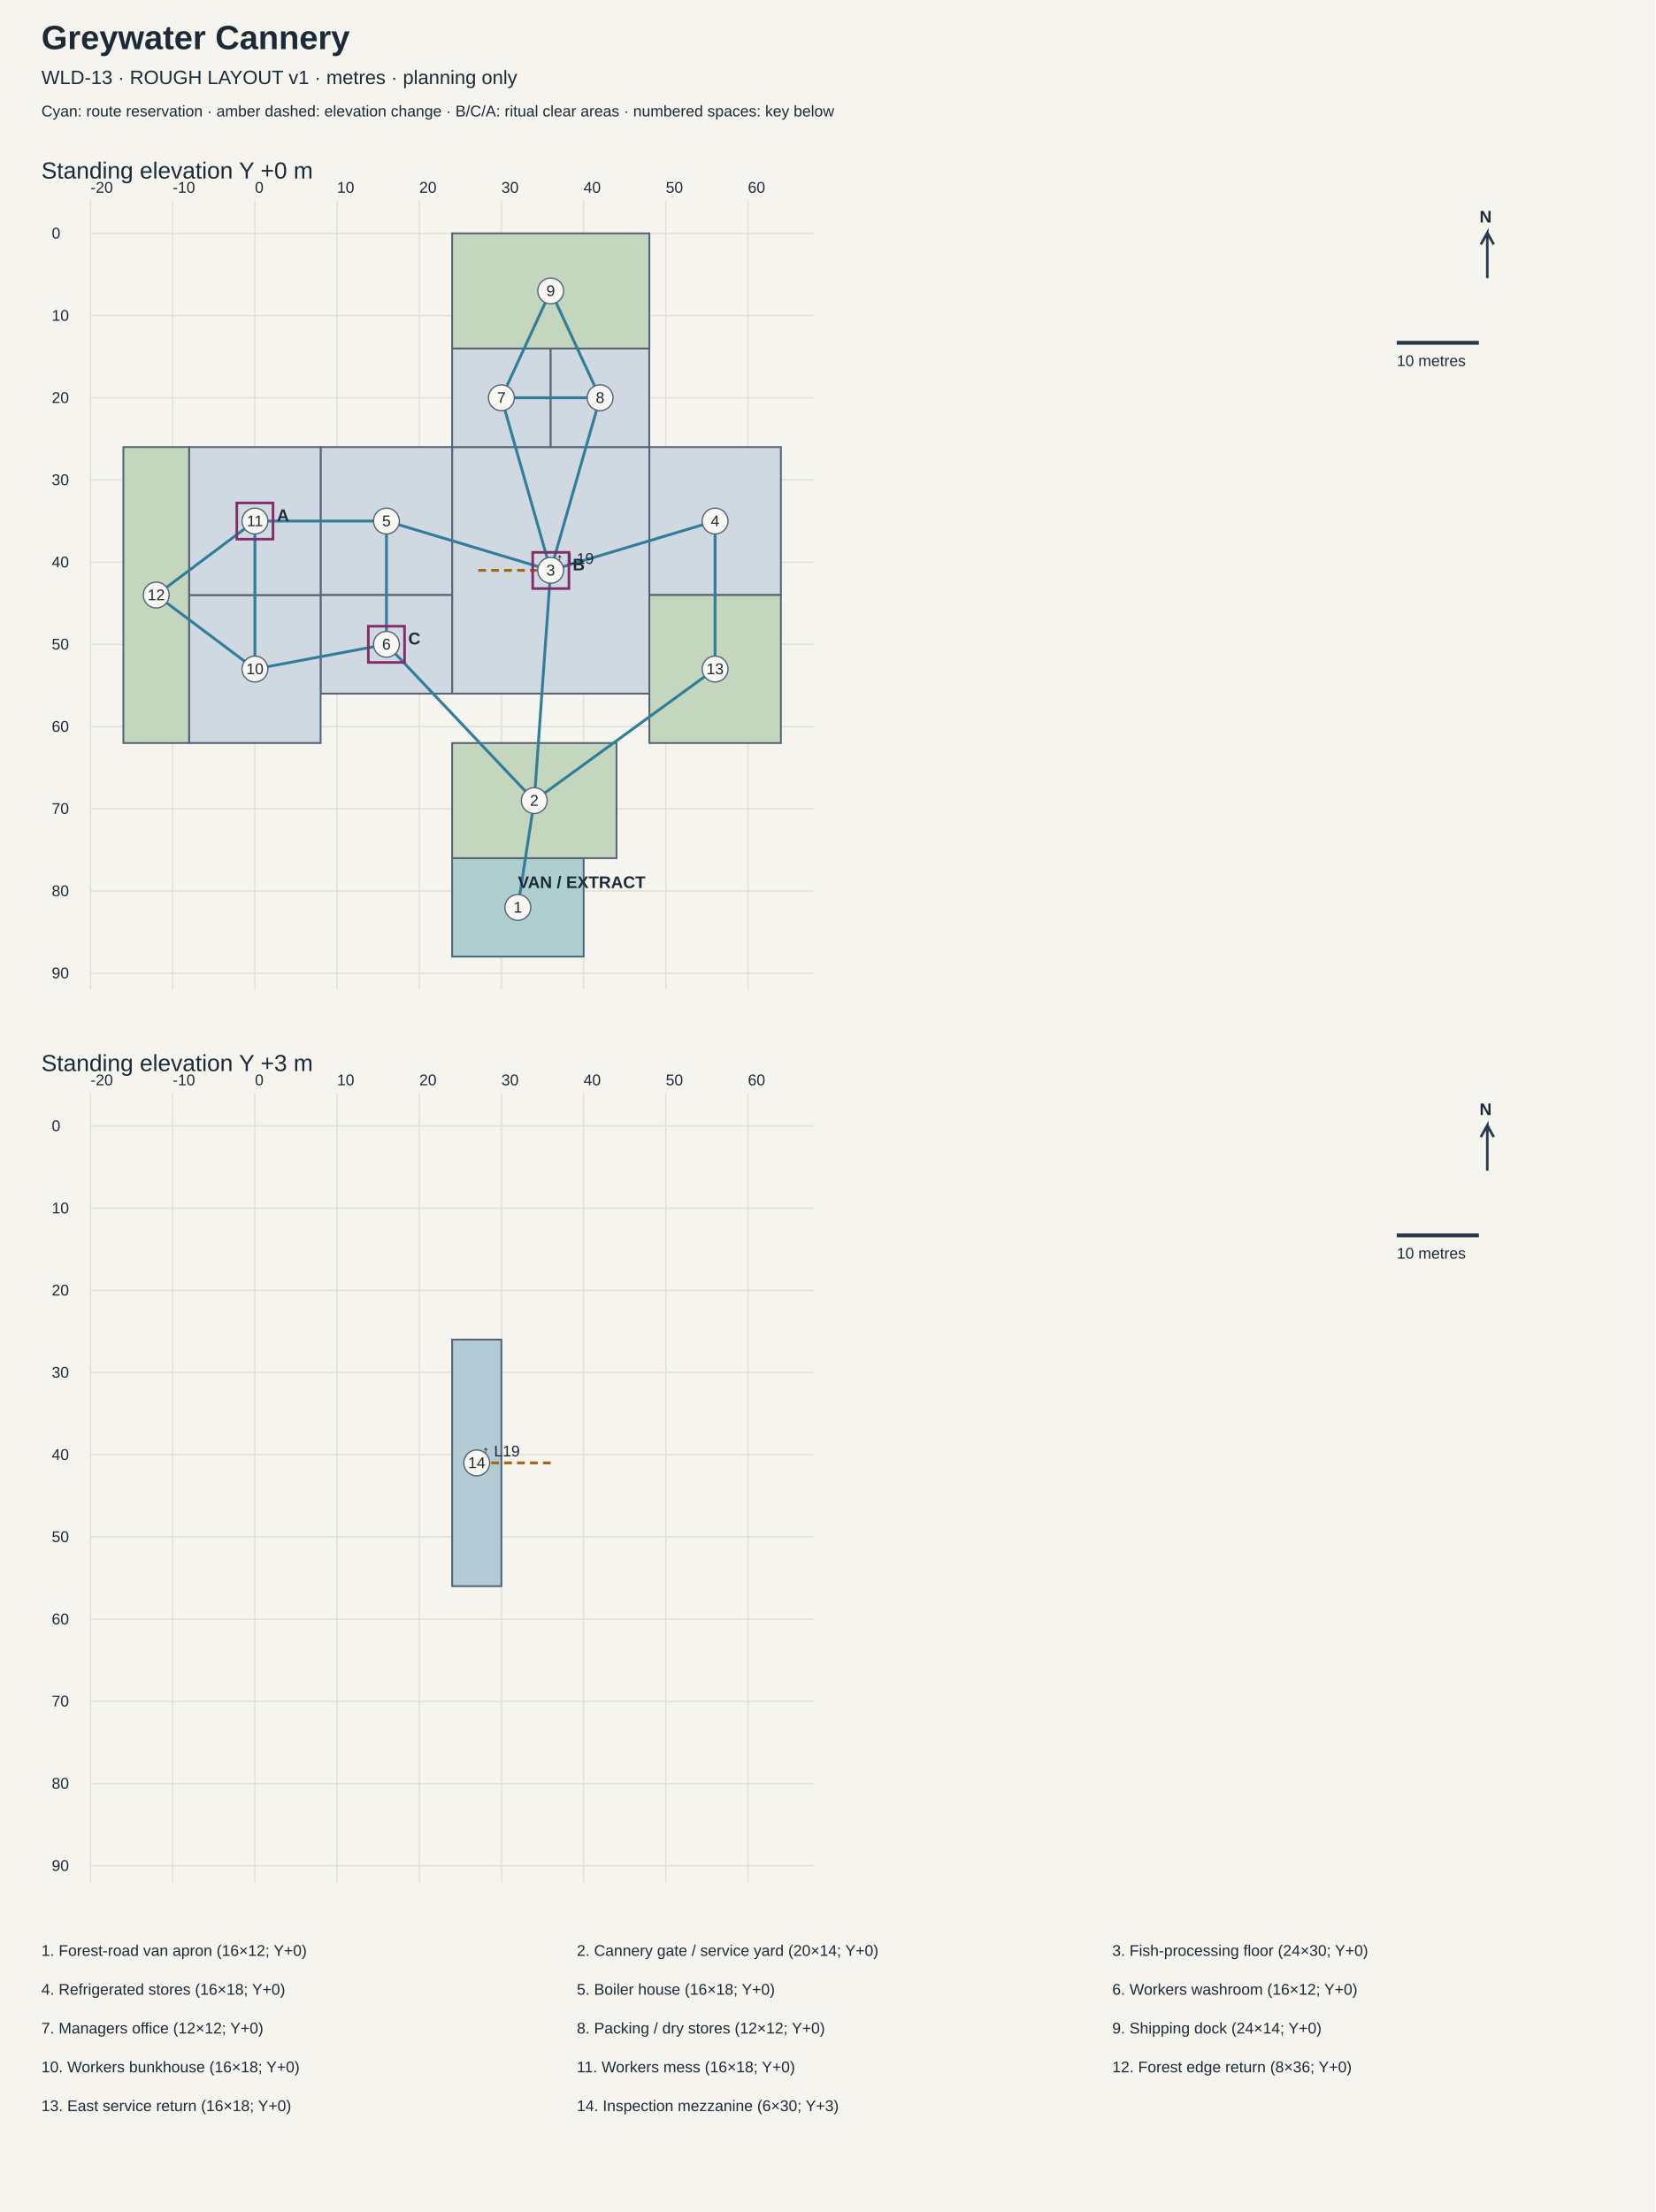
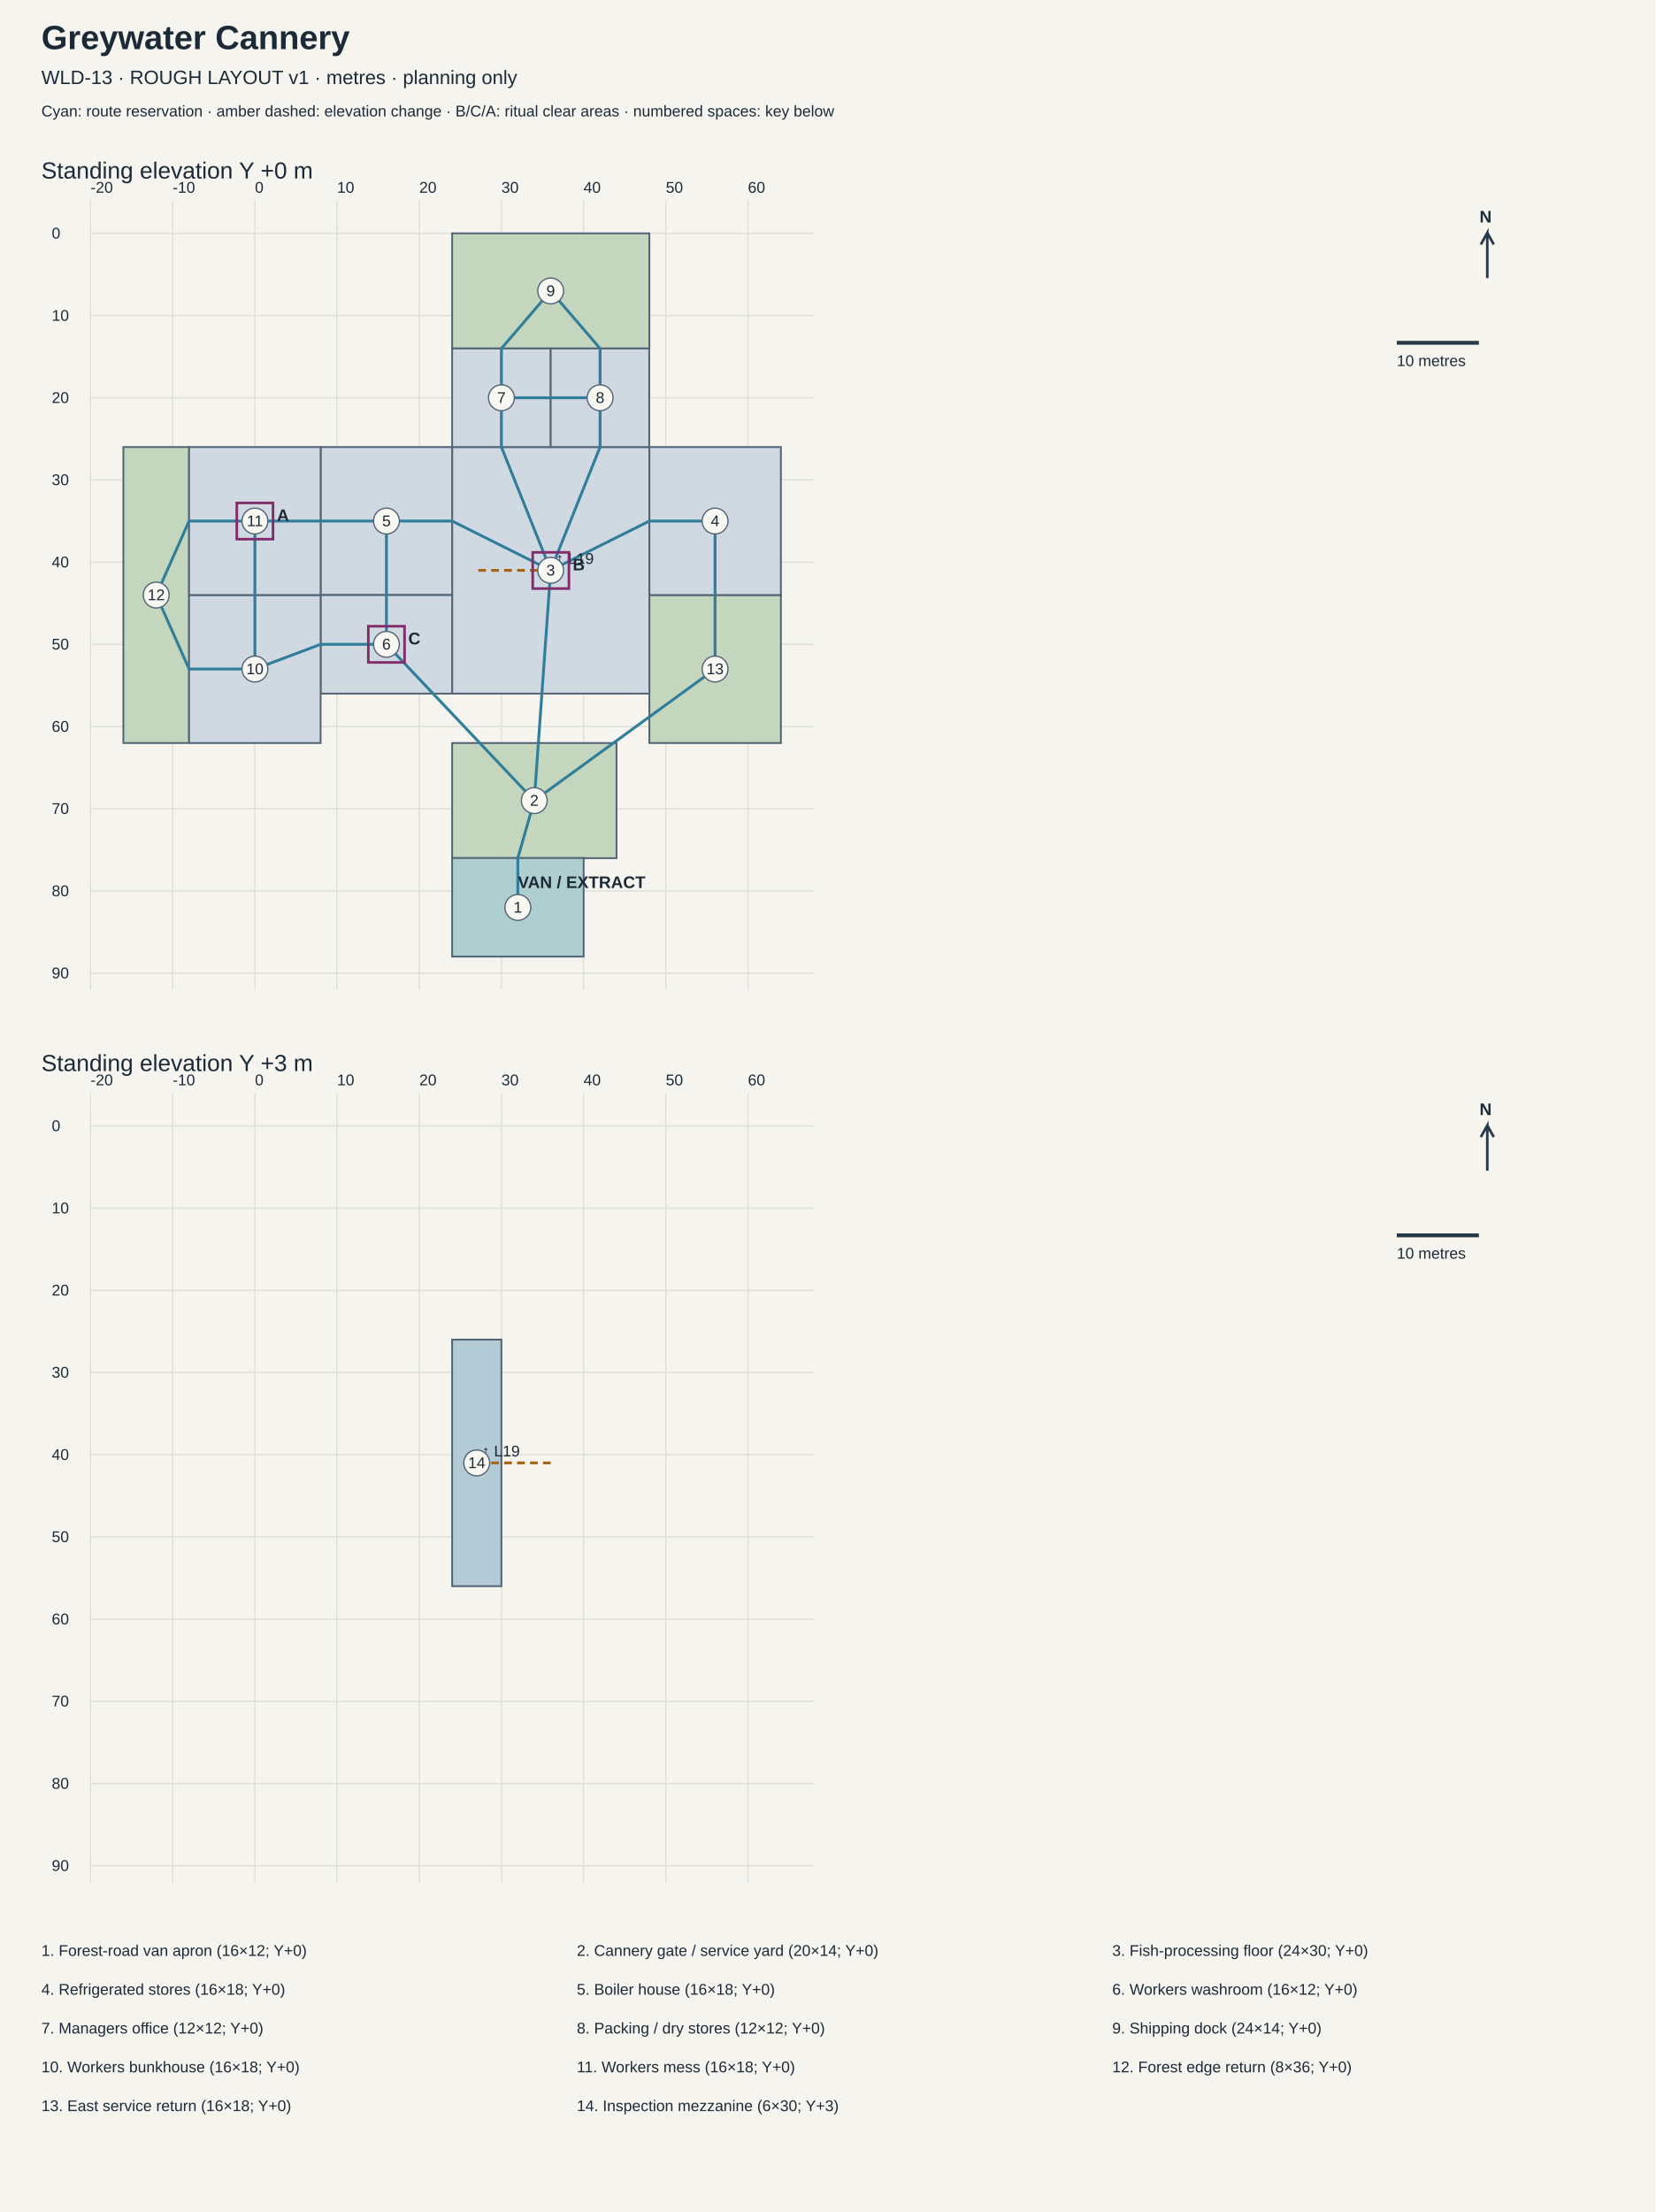
<svg xmlns="http://www.w3.org/2000/svg" width="1280" height="1710" viewBox="0 0 1280 1710">
  <style>text{font-family:Arial,sans-serif;fill:#1c2a37}.small{font-size:12px}.label{font-size:13px;font-weight:bold}.title{font-size:26px;font-weight:bold}</style>
  <rect width="100%" height="100%" fill="#f5f4ef" />
  <text x="32" y="38" class="title">Greywater Cannery</text>
  <text x="32" y="65" font-size="15">WLD-13 · ROUGH LAYOUT v1 · metres · planning only</text>
  <text x="32" y="90" class="small">Cyan: route reservation · amber dashed: elevation change · B/C/A: ritual clear areas · numbered spaces: key below</text>
  <text x="32" y="138.0" font-size="18">Standing elevation Y +0 m</text>
  <path d="M70.0,155.0 v610.0" stroke="#dfdfd8" />
  <text x="70.0" y="149.0" class="small">-20</text>
  <path d="M133.5,155.0 v610.0" stroke="#dfdfd8" />
  <text x="133.5" y="149.0" class="small">-10</text>
  <path d="M197.1,155.0 v610.0" stroke="#dfdfd8" />
  <text x="197.1" y="149.0" class="small">0</text>
  <path d="M260.6,155.0 v610.0" stroke="#dfdfd8" />
  <text x="260.6" y="149.0" class="small">10</text>
  <path d="M324.2,155.0 v610.0" stroke="#dfdfd8" />
  <text x="324.2" y="149.0" class="small">20</text>
  <path d="M387.7,155.0 v610.0" stroke="#dfdfd8" />
  <text x="387.7" y="149.0" class="small">30</text>
  <path d="M451.2,155.0 v610.0" stroke="#dfdfd8" />
  <text x="451.2" y="149.0" class="small">40</text>
  <path d="M514.8,155.0 v610.0" stroke="#dfdfd8" />
  <text x="514.8" y="149.0" class="small">50</text>
  <path d="M578.3,155.0 v610.0" stroke="#dfdfd8" />
  <text x="578.3" y="149.0" class="small">60</text>
  <path d="M70.0,180.4 h559.2" stroke="#dfdfd8" />
  <text x="40.0" y="184.4" class="small">0</text>
  <path d="M70.0,244.0 h559.2" stroke="#dfdfd8" />
  <text x="40.0" y="248.0" class="small">10</text>
  <path d="M70.0,307.5 h559.2" stroke="#dfdfd8" />
  <text x="40.0" y="311.5" class="small">20</text>
  <path d="M70.0,371.0 h559.2" stroke="#dfdfd8" />
  <text x="40.0" y="375.0" class="small">30</text>
  <path d="M70.0,434.6 h559.2" stroke="#dfdfd8" />
  <text x="40.0" y="438.6" class="small">40</text>
  <path d="M70.0,498.1 h559.2" stroke="#dfdfd8" />
  <text x="40.0" y="502.1" class="small">50</text>
  <path d="M70.0,561.7 h559.2" stroke="#dfdfd8" />
  <text x="40.0" y="565.7" class="small">60</text>
  <path d="M70.0,625.2 h559.2" stroke="#dfdfd8" />
  <text x="40.0" y="629.2" class="small">70</text>
  <path d="M70.0,688.8 h559.2" stroke="#dfdfd8" />
  <text x="40.0" y="692.8" class="small">80</text>
  <path d="M70.0,752.3 h559.2" stroke="#dfdfd8" />
  <text x="40.0" y="756.3" class="small">90</text>
+   <rect x="349.6" y="574.4" width="127.1" height="89.0" fill="#c5d6be" stroke="#536477" stroke-width="1.4" />
+   <rect x="349.6" y="180.4" width="152.5" height="89.0" fill="#c5d6be" stroke="#536477" stroke-width="1.4" />
+   <rect x="95.4" y="345.6" width="50.8" height="228.8" fill="#c5d6be" stroke="#536477" stroke-width="1.4" />
+   <rect x="502.1" y="460.0" width="101.7" height="114.4" fill="#c5d6be" stroke="#536477" stroke-width="1.4" />
  <rect x="349.6" y="663.3" width="101.7" height="76.2" fill="#afcecf" stroke="#536477" stroke-width="1.4" />
-   <rect x="349.6" y="574.4" width="127.1" height="89.0" fill="#c5d6be" stroke="#536477" stroke-width="1.4" />
  <rect x="349.6" y="345.6" width="152.5" height="190.6" fill="#d0d8e2" stroke="#536477" stroke-width="1.4" />
  <rect x="502.1" y="345.6" width="101.7" height="114.4" fill="#d0d8e2" stroke="#536477" stroke-width="1.4" />
  <rect x="247.9" y="345.6" width="101.7" height="114.4" fill="#d0d8e2" stroke="#536477" stroke-width="1.4" />
  <rect x="247.9" y="460.0" width="101.7" height="76.2" fill="#d0d8e2" stroke="#536477" stroke-width="1.4" />
  <rect x="349.6" y="269.4" width="76.2" height="76.2" fill="#d0d8e2" stroke="#536477" stroke-width="1.4" />
  <rect x="425.8" y="269.4" width="76.2" height="76.2" fill="#d0d8e2" stroke="#536477" stroke-width="1.4" />
-   <rect x="349.6" y="180.4" width="152.5" height="89.0" fill="#c5d6be" stroke="#536477" stroke-width="1.4" />
  <rect x="146.2" y="460.0" width="101.7" height="114.4" fill="#d0d8e2" stroke="#536477" stroke-width="1.4" />
  <rect x="146.2" y="345.6" width="101.7" height="114.4" fill="#d0d8e2" stroke="#536477" stroke-width="1.4" />
-   <rect x="95.4" y="345.6" width="50.8" height="228.8" fill="#c5d6be" stroke="#536477" stroke-width="1.4" />
-   <rect x="502.1" y="460.0" width="101.7" height="114.4" fill="#c5d6be" stroke="#536477" stroke-width="1.4" />
-   <path d="M400.4,701.5 L413.1,618.9" fill="none" stroke="#307e99" stroke-width="2.2" />
+   <path d="M400.4,701.5 L400.4,663.3 L413.1,618.9" fill="none" stroke="#307e99" stroke-width="2.2" />
  <path d="M413.1,618.9 L425.8,440.9" fill="none" stroke="#307e99" stroke-width="2.2" />
  <path d="M413.1,618.9 L298.8,498.1" fill="none" stroke="#307e99" stroke-width="2.2" />
-   <path d="M298.8,498.1 L298.8,402.8" fill="none" stroke="#307e99" stroke-width="2.2" />
-   <path d="M298.8,402.8 L425.8,440.9" fill="none" stroke="#307e99" stroke-width="2.2" />
-   <path d="M425.8,440.9 L552.9,402.8" fill="none" stroke="#307e99" stroke-width="2.2" />
-   <path d="M552.9,402.8 L552.9,517.2" fill="none" stroke="#307e99" stroke-width="2.2" />
+   <path d="M298.8,498.1 L298.8,460.0 L298.8,402.8" fill="none" stroke="#307e99" stroke-width="2.2" />
+   <path d="M298.8,402.8 L349.6,402.8 L425.8,440.9" fill="none" stroke="#307e99" stroke-width="2.2" />
+   <path d="M425.8,440.9 L502.1,402.8 L552.9,402.8" fill="none" stroke="#307e99" stroke-width="2.2" />
+   <path d="M552.9,402.8 L552.9,460.0 L552.9,517.2" fill="none" stroke="#307e99" stroke-width="2.2" />
  <path d="M552.9,517.2 L413.1,618.9" fill="none" stroke="#307e99" stroke-width="2.2" />
-   <path d="M425.8,440.9 L387.7,307.5" fill="none" stroke="#307e99" stroke-width="2.2" />
-   <path d="M387.7,307.5 L464.0,307.5" fill="none" stroke="#307e99" stroke-width="2.2" />
-   <path d="M464.0,307.5 L425.8,440.9" fill="none" stroke="#307e99" stroke-width="2.2" />
-   <path d="M464.0,307.5 L425.8,224.9" fill="none" stroke="#307e99" stroke-width="2.2" />
-   <path d="M425.8,224.9 L387.7,307.5" fill="none" stroke="#307e99" stroke-width="2.2" />
-   <path d="M298.8,498.1 L197.1,517.2" fill="none" stroke="#307e99" stroke-width="2.2" />
-   <path d="M197.1,517.2 L197.1,402.8" fill="none" stroke="#307e99" stroke-width="2.2" />
-   <path d="M197.1,402.8 L298.8,402.8" fill="none" stroke="#307e99" stroke-width="2.2" />
-   <path d="M197.1,517.2 L120.8,460.0" fill="none" stroke="#307e99" stroke-width="2.2" />
-   <path d="M120.8,460.0 L197.1,402.8" fill="none" stroke="#307e99" stroke-width="2.2" />
+   <path d="M425.8,440.9 L387.7,345.6 L387.7,307.5" fill="none" stroke="#307e99" stroke-width="2.2" />
+   <path d="M387.7,307.5 L425.8,307.5 L464.0,307.5" fill="none" stroke="#307e99" stroke-width="2.2" />
+   <path d="M464.0,307.5 L464.0,345.6 L425.8,440.9" fill="none" stroke="#307e99" stroke-width="2.2" />
+   <path d="M464.0,307.5 L464.0,269.4 L425.8,224.9" fill="none" stroke="#307e99" stroke-width="2.2" />
+   <path d="M425.8,224.9 L387.7,269.4 L387.7,307.5" fill="none" stroke="#307e99" stroke-width="2.2" />
+   <path d="M298.8,498.1 L247.9,498.1 L197.1,517.2" fill="none" stroke="#307e99" stroke-width="2.2" />
+   <path d="M197.1,517.2 L197.1,460.0 L197.1,402.8" fill="none" stroke="#307e99" stroke-width="2.2" />
+   <path d="M197.1,402.8 L247.9,402.8 L298.8,402.8" fill="none" stroke="#307e99" stroke-width="2.2" />
+   <path d="M197.1,517.2 L146.2,517.2 L120.8,460.0" fill="none" stroke="#307e99" stroke-width="2.2" />
+   <path d="M120.8,460.0 L146.2,402.8 L197.1,402.8" fill="none" stroke="#307e99" stroke-width="2.2" />
  <path d="M425.8,440.9 L368.6,440.9" fill="none" stroke="#a86516" stroke-width="2.2" stroke-dasharray="6 4" />
  <text x="429.8" y="435.9" class="small">↕ L19</text>
  <circle cx="400.4" cy="701.5" r="10" fill="#f8f7f1" stroke="#536477" />
  <text x="400.4" y="705.5" text-anchor="middle" class="small">1</text>
  <circle cx="413.1" cy="618.9" r="10" fill="#f8f7f1" stroke="#536477" />
  <text x="413.1" y="622.9" text-anchor="middle" class="small">2</text>
  <circle cx="425.8" cy="440.9" r="10" fill="#f8f7f1" stroke="#536477" />
  <text x="425.8" y="444.9" text-anchor="middle" class="small">3</text>
  <circle cx="552.9" cy="402.8" r="10" fill="#f8f7f1" stroke="#536477" />
  <text x="552.9" y="406.8" text-anchor="middle" class="small">4</text>
  <circle cx="298.8" cy="402.8" r="10" fill="#f8f7f1" stroke="#536477" />
  <text x="298.8" y="406.8" text-anchor="middle" class="small">5</text>
  <circle cx="298.8" cy="498.1" r="10" fill="#f8f7f1" stroke="#536477" />
  <text x="298.8" y="502.1" text-anchor="middle" class="small">6</text>
  <circle cx="387.7" cy="307.5" r="10" fill="#f8f7f1" stroke="#536477" />
  <text x="387.7" y="311.5" text-anchor="middle" class="small">7</text>
  <circle cx="464.0" cy="307.5" r="10" fill="#f8f7f1" stroke="#536477" />
  <text x="464.0" y="311.5" text-anchor="middle" class="small">8</text>
  <circle cx="425.8" cy="224.9" r="10" fill="#f8f7f1" stroke="#536477" />
  <text x="425.8" y="228.9" text-anchor="middle" class="small">9</text>
  <circle cx="197.1" cy="517.2" r="10" fill="#f8f7f1" stroke="#536477" />
  <text x="197.1" y="521.2" text-anchor="middle" class="small">10</text>
  <circle cx="197.1" cy="402.8" r="10" fill="#f8f7f1" stroke="#536477" />
  <text x="197.1" y="406.8" text-anchor="middle" class="small">11</text>
  <circle cx="120.8" cy="460.0" r="10" fill="#f8f7f1" stroke="#536477" />
  <text x="120.8" y="464.0" text-anchor="middle" class="small">12</text>
  <circle cx="552.9" cy="517.2" r="10" fill="#f8f7f1" stroke="#536477" />
  <text x="552.9" y="521.2" text-anchor="middle" class="small">13</text>
  <rect x="411.9" y="427.0" width="28.0" height="28.0" fill="none" stroke="#812c6b" stroke-width="2" />
  <text x="442.8" y="440.9" class="label">B</text>
  <rect x="284.8" y="484.1" width="28.0" height="28.0" fill="none" stroke="#812c6b" stroke-width="2" />
  <text x="315.7" y="498.1" class="label">C</text>
  <rect x="183.1" y="388.8" width="28.0" height="28.0" fill="none" stroke="#812c6b" stroke-width="2" />
  <text x="214.1" y="402.8" class="label">A</text>
  <text x="400.4" y="686.5" class="label">VAN / EXTRACT</text>
  <path d="M1150,215.0 v-35 l-5,9 m5,-9 l5,9" fill="none" stroke="#283949" stroke-width="2" />
  <text x="1144" y="172.0" class="label">N</text>
  <path d="M1080,265.0 h63.5" stroke="#283949" stroke-width="3" />
  <text x="1080" y="283.0" class="small">10 metres</text>
  <text x="32" y="828.0" font-size="18">Standing elevation Y +3 m</text>
  <path d="M70.0,845.0 v610.0" stroke="#dfdfd8" />
  <text x="70.0" y="839.0" class="small">-20</text>
  <path d="M133.5,845.0 v610.0" stroke="#dfdfd8" />
  <text x="133.5" y="839.0" class="small">-10</text>
  <path d="M197.1,845.0 v610.0" stroke="#dfdfd8" />
  <text x="197.1" y="839.0" class="small">0</text>
  <path d="M260.6,845.0 v610.0" stroke="#dfdfd8" />
  <text x="260.6" y="839.0" class="small">10</text>
  <path d="M324.2,845.0 v610.0" stroke="#dfdfd8" />
  <text x="324.2" y="839.0" class="small">20</text>
  <path d="M387.7,845.0 v610.0" stroke="#dfdfd8" />
  <text x="387.7" y="839.0" class="small">30</text>
  <path d="M451.2,845.0 v610.0" stroke="#dfdfd8" />
  <text x="451.2" y="839.0" class="small">40</text>
  <path d="M514.8,845.0 v610.0" stroke="#dfdfd8" />
  <text x="514.8" y="839.0" class="small">50</text>
  <path d="M578.3,845.0 v610.0" stroke="#dfdfd8" />
  <text x="578.3" y="839.0" class="small">60</text>
  <path d="M70.0,870.4 h559.2" stroke="#dfdfd8" />
  <text x="40.0" y="874.4" class="small">0</text>
  <path d="M70.0,934.0 h559.2" stroke="#dfdfd8" />
  <text x="40.0" y="938.0" class="small">10</text>
  <path d="M70.0,997.5 h559.2" stroke="#dfdfd8" />
  <text x="40.0" y="1001.5" class="small">20</text>
  <path d="M70.0,1061.0 h559.2" stroke="#dfdfd8" />
  <text x="40.0" y="1065.0" class="small">30</text>
  <path d="M70.0,1124.6 h559.2" stroke="#dfdfd8" />
  <text x="40.0" y="1128.6" class="small">40</text>
  <path d="M70.0,1188.1 h559.2" stroke="#dfdfd8" />
  <text x="40.0" y="1192.1" class="small">50</text>
  <path d="M70.0,1251.7 h559.2" stroke="#dfdfd8" />
  <text x="40.0" y="1255.7" class="small">60</text>
  <path d="M70.0,1315.2 h559.2" stroke="#dfdfd8" />
  <text x="40.0" y="1319.2" class="small">70</text>
  <path d="M70.0,1378.8 h559.2" stroke="#dfdfd8" />
  <text x="40.0" y="1382.8" class="small">80</text>
  <path d="M70.0,1442.3 h559.2" stroke="#dfdfd8" />
  <text x="40.0" y="1446.3" class="small">90</text>
  <rect x="349.6" y="1035.6" width="38.1" height="190.6" fill="#b2cbd4" stroke="#536477" stroke-width="1.4" />
  <path d="M425.8,1130.9 L368.6,1130.9" fill="none" stroke="#a86516" stroke-width="2.2" stroke-dasharray="6 4" />
  <text x="372.6" y="1125.9" class="small">↕ L19</text>
  <circle cx="368.6" cy="1130.9" r="10" fill="#f8f7f1" stroke="#536477" />
  <text x="368.6" y="1134.9" text-anchor="middle" class="small">14</text>
  <path d="M1150,905.0 v-35 l-5,9 m5,-9 l5,9" fill="none" stroke="#283949" stroke-width="2" />
  <text x="1144" y="862.0" class="label">N</text>
  <path d="M1080,955.0 h63.5" stroke="#283949" stroke-width="3" />
  <text x="1080" y="973.0" class="small">10 metres</text>
  <text x="32" y="1512.0" class="small">1. Forest-road van apron (16×12; Y+0)</text>
  <text x="446" y="1512.0" class="small">2. Cannery gate / service yard (20×14; Y+0)</text>
  <text x="860" y="1512.0" class="small">3. Fish-processing floor (24×30; Y+0)</text>
  <text x="32" y="1542.0" class="small">4. Refrigerated stores (16×18; Y+0)</text>
  <text x="446" y="1542.0" class="small">5. Boiler house (16×18; Y+0)</text>
  <text x="860" y="1542.0" class="small">6. Workers washroom (16×12; Y+0)</text>
  <text x="32" y="1572.0" class="small">7. Managers office (12×12; Y+0)</text>
  <text x="446" y="1572.0" class="small">8. Packing / dry stores (12×12; Y+0)</text>
  <text x="860" y="1572.0" class="small">9. Shipping dock (24×14; Y+0)</text>
  <text x="32" y="1602.0" class="small">10. Workers bunkhouse (16×18; Y+0)</text>
  <text x="446" y="1602.0" class="small">11. Workers mess (16×18; Y+0)</text>
  <text x="860" y="1602.0" class="small">12. Forest edge return (8×36; Y+0)</text>
  <text x="32" y="1632.0" class="small">13. East service return (16×18; Y+0)</text>
  <text x="446" y="1632.0" class="small">14. Inspection mezzanine (6×30; Y+3)</text>
</svg>
